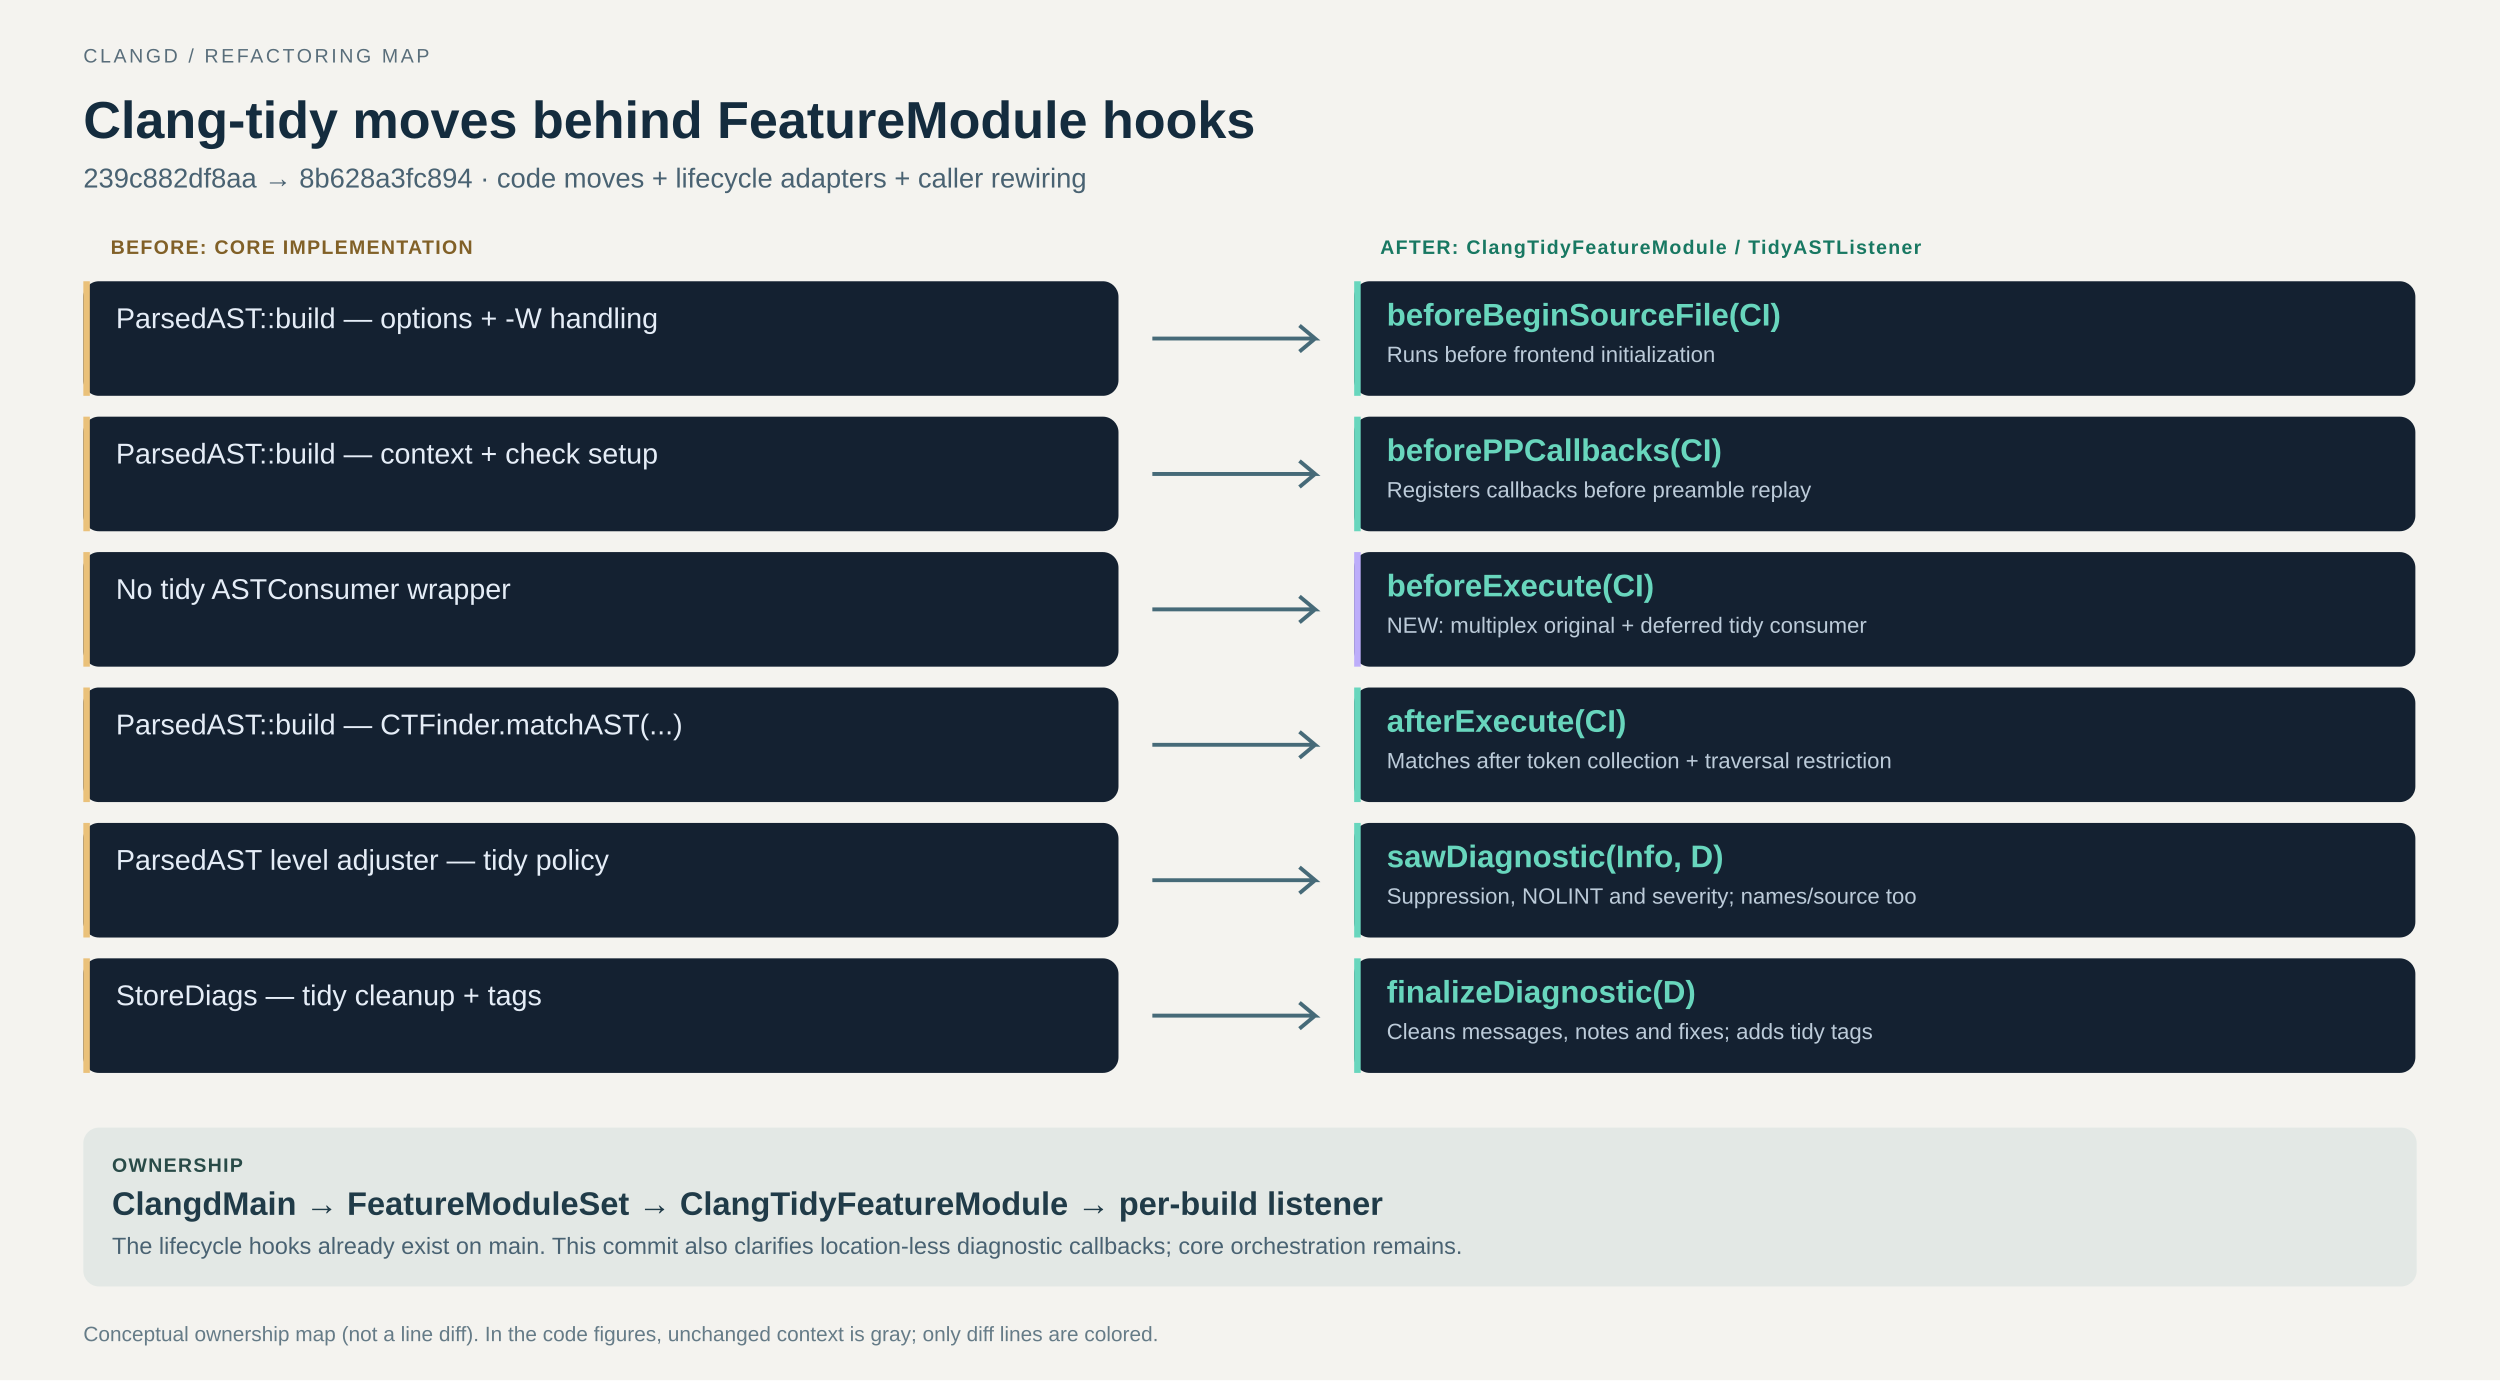
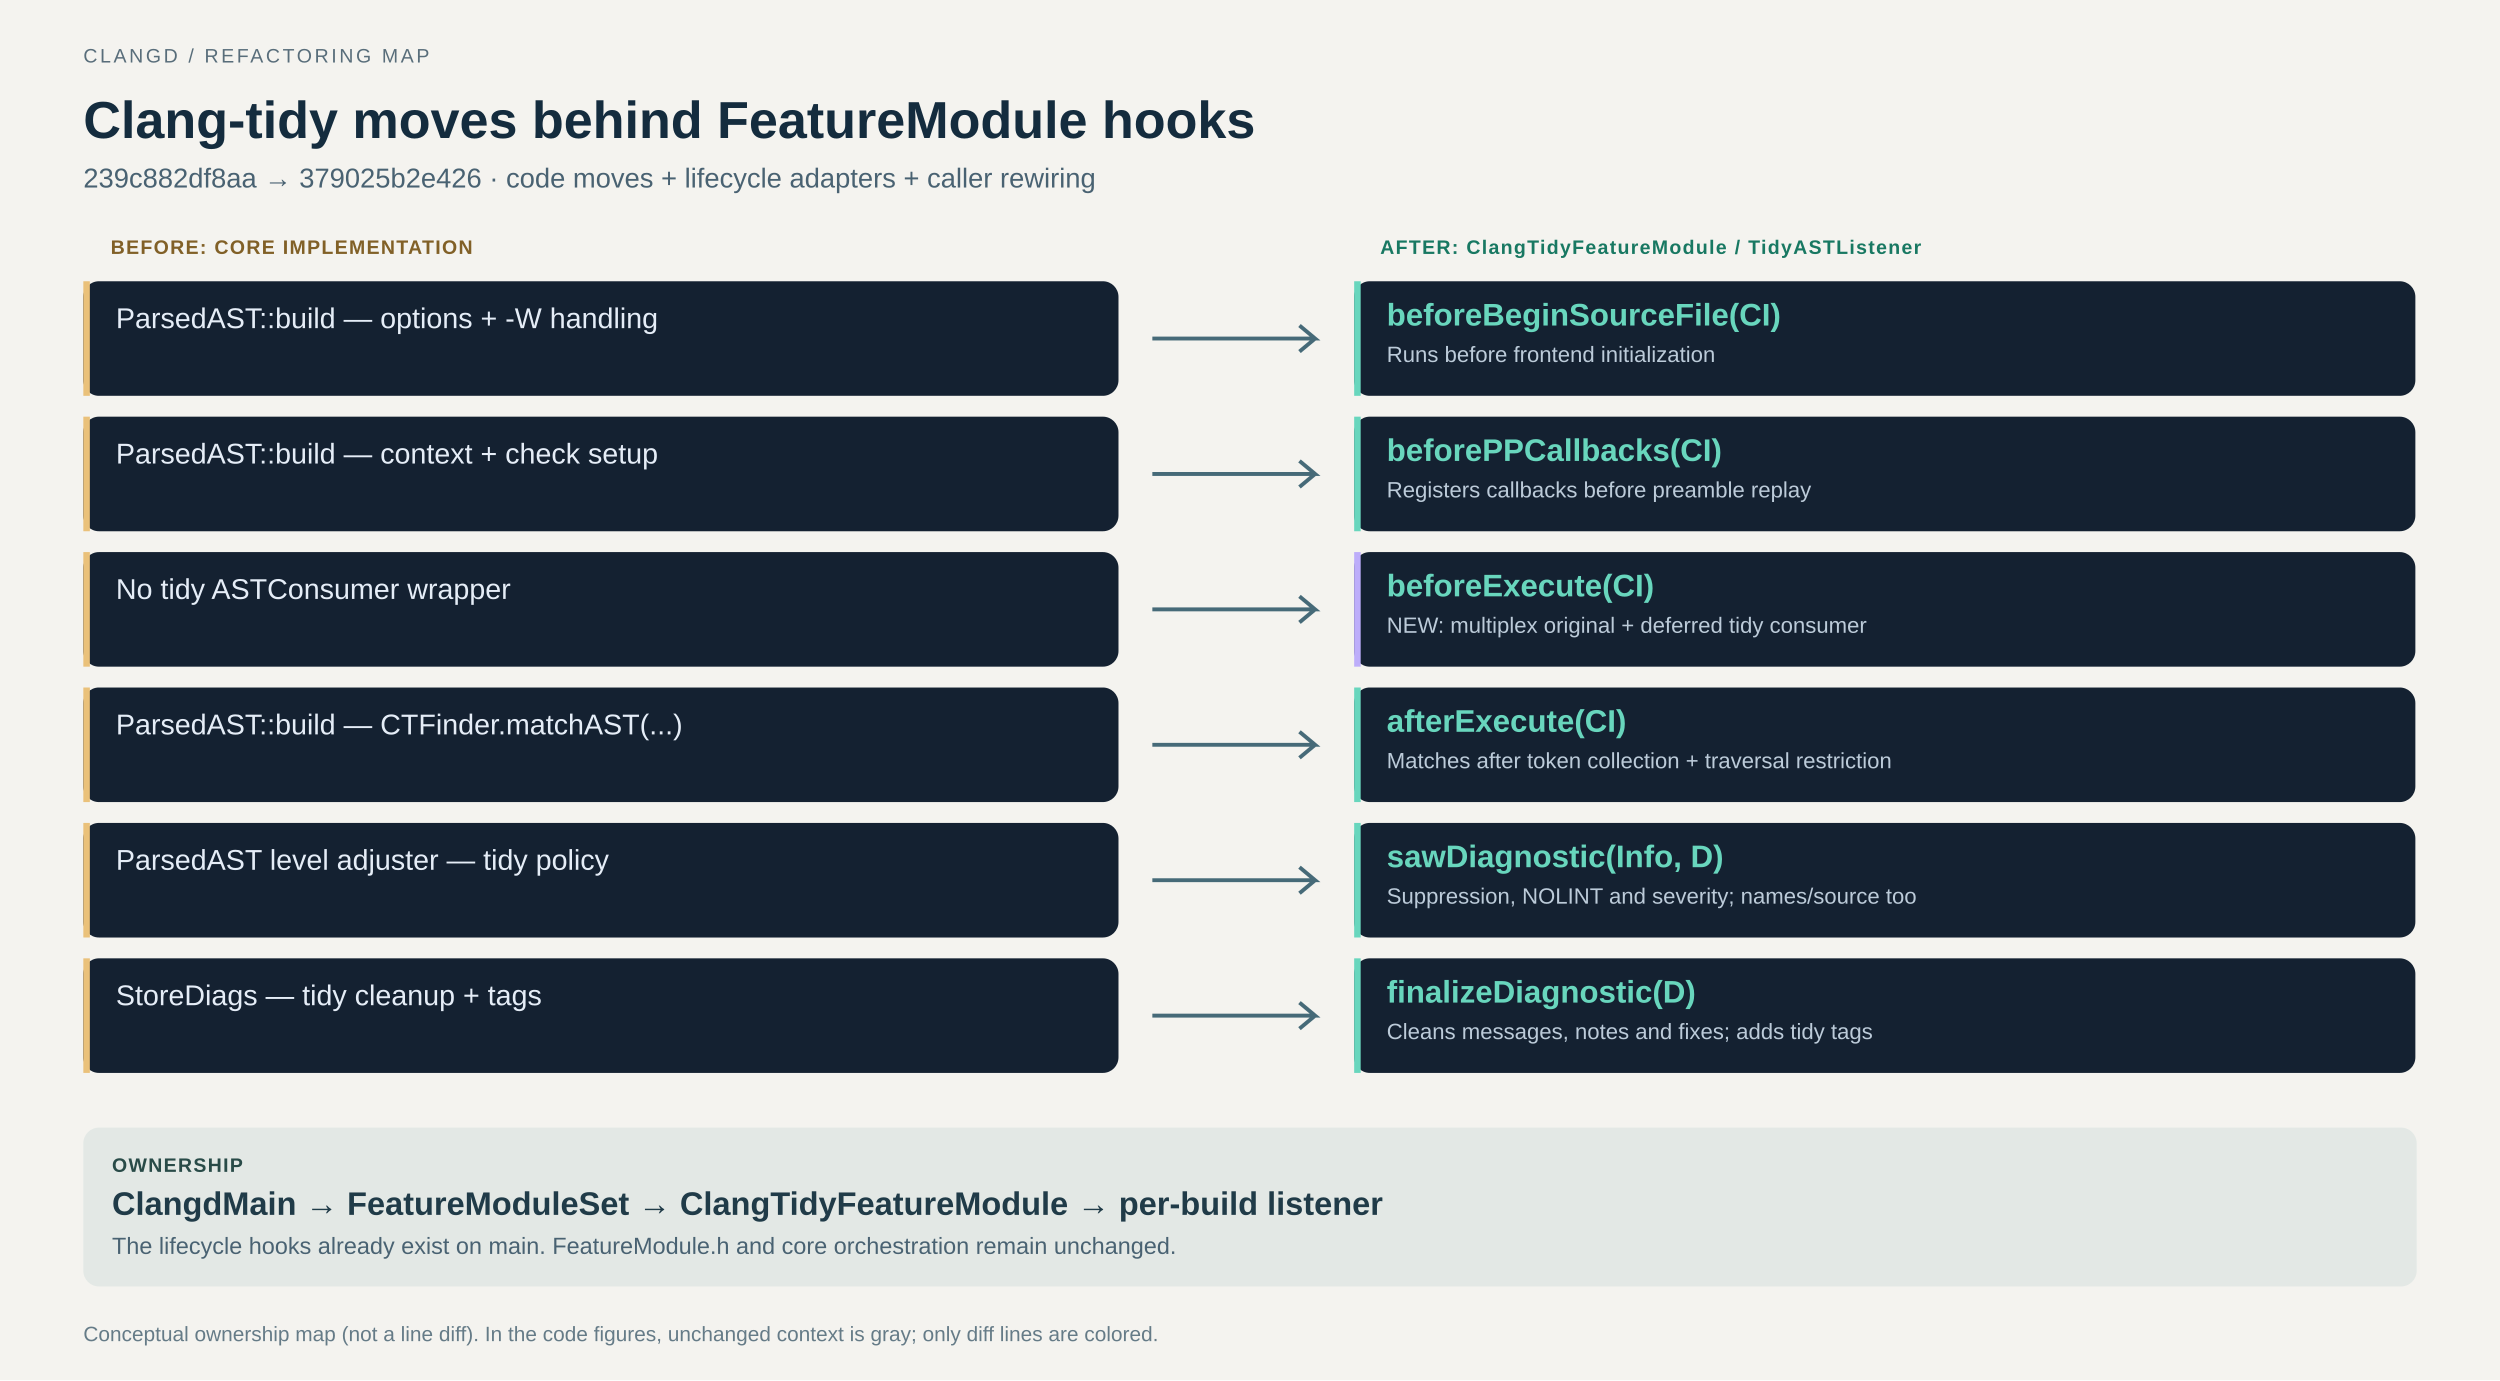
<svg xmlns="http://www.w3.org/2000/svg" width="1920" height="1060" viewBox="0 0 1920 1060">
  <rect x="0" y="0" width="1920" height="1060" rx="0" fill="#f4f3ef" />
  <text x="64" y="48" font-family="Arial,Helvetica,sans-serif" font-size="15" fill="#586d7a" letter-spacing="2">CLANGD / REFACTORING MAP</text>
  <text x="64" y="106" font-family="Arial,Helvetica,sans-serif" font-size="40" fill="#142c3e" font-weight="700">Clang-tidy moves behind FeatureModule hooks</text>
-   <text x="64" y="144" font-family="Arial,Helvetica,sans-serif" font-size="21" fill="#496272">239c882df8aa  →  8b628a3fc894   ·   code moves + lifecycle adapters + caller rewiring</text>
+   <text x="64" y="144" font-family="Arial,Helvetica,sans-serif" font-size="21" fill="#496272">239c882df8aa  →  379025b2e426   ·   code moves + lifecycle adapters + caller rewiring</text>
  <text x="85" y="195" font-family="Arial,Helvetica,sans-serif" font-size="15" fill="#816027" font-weight="700" letter-spacing="1">BEFORE: CORE IMPLEMENTATION</text>
  <text x="1060" y="195" font-family="Arial,Helvetica,sans-serif" font-size="15" fill="#187862" font-weight="700" letter-spacing="1">AFTER: ClangTidyFeatureModule / TidyASTListener</text>
  <rect x="64" y="216" width="795" height="88" rx="12" fill="#142131" />
  <rect x="1040" y="216" width="815" height="88" rx="12" fill="#142131" />
  <rect x="64" y="216" width="5" height="88" rx="0" fill="#eac17a" />
  <rect x="1040" y="216" width="5" height="88" rx="0" fill="#68d6bd" />
  <text x="89" y="252" font-family="Arial,Helvetica,sans-serif" font-size="22" fill="#e5edf7">ParsedAST::build — options + -W handling</text>
  <text x="1065" y="250" font-family="Arial,Helvetica,sans-serif" font-size="24" fill="#68d6bd" font-weight="700">beforeBeginSourceFile(CI)</text>
  <text x="1065" y="278" font-family="Arial,Helvetica,sans-serif" font-size="17" fill="#bccbd9">Runs before frontend initialization</text>
  <path d="M 885 260 H 1010 l -12 -10 m 12 10 l -12 10" fill="none" stroke="#466a78" stroke-width="3" />
  <rect x="64" y="320" width="795" height="88" rx="12" fill="#142131" />
  <rect x="1040" y="320" width="815" height="88" rx="12" fill="#142131" />
  <rect x="64" y="320" width="5" height="88" rx="0" fill="#eac17a" />
  <rect x="1040" y="320" width="5" height="88" rx="0" fill="#68d6bd" />
  <text x="89" y="356" font-family="Arial,Helvetica,sans-serif" font-size="22" fill="#e5edf7">ParsedAST::build — context + check setup</text>
  <text x="1065" y="354" font-family="Arial,Helvetica,sans-serif" font-size="24" fill="#68d6bd" font-weight="700">beforePPCallbacks(CI)</text>
  <text x="1065" y="382" font-family="Arial,Helvetica,sans-serif" font-size="17" fill="#bccbd9">Registers callbacks before preamble replay</text>
  <path d="M 885 364 H 1010 l -12 -10 m 12 10 l -12 10" fill="none" stroke="#466a78" stroke-width="3" />
  <rect x="64" y="424" width="795" height="88" rx="12" fill="#142131" />
  <rect x="1040" y="424" width="815" height="88" rx="12" fill="#142131" />
  <rect x="64" y="424" width="5" height="88" rx="0" fill="#eac17a" />
  <rect x="1040" y="424" width="5" height="88" rx="0" fill="#bdadfa" />
  <text x="89" y="460" font-family="Arial,Helvetica,sans-serif" font-size="22" fill="#e5edf7">No tidy ASTConsumer wrapper</text>
  <text x="1065" y="458" font-family="Arial,Helvetica,sans-serif" font-size="24" fill="#68d6bd" font-weight="700">beforeExecute(CI)</text>
  <text x="1065" y="486" font-family="Arial,Helvetica,sans-serif" font-size="17" fill="#bccbd9">NEW: multiplex original + deferred tidy consumer</text>
  <path d="M 885 468 H 1010 l -12 -10 m 12 10 l -12 10" fill="none" stroke="#466a78" stroke-width="3" />
  <rect x="64" y="528" width="795" height="88" rx="12" fill="#142131" />
  <rect x="1040" y="528" width="815" height="88" rx="12" fill="#142131" />
  <rect x="64" y="528" width="5" height="88" rx="0" fill="#eac17a" />
  <rect x="1040" y="528" width="5" height="88" rx="0" fill="#68d6bd" />
  <text x="89" y="564" font-family="Arial,Helvetica,sans-serif" font-size="22" fill="#e5edf7">ParsedAST::build — CTFinder.matchAST(...)</text>
  <text x="1065" y="562" font-family="Arial,Helvetica,sans-serif" font-size="24" fill="#68d6bd" font-weight="700">afterExecute(CI)</text>
  <text x="1065" y="590" font-family="Arial,Helvetica,sans-serif" font-size="17" fill="#bccbd9">Matches after token collection + traversal restriction</text>
  <path d="M 885 572 H 1010 l -12 -10 m 12 10 l -12 10" fill="none" stroke="#466a78" stroke-width="3" />
  <rect x="64" y="632" width="795" height="88" rx="12" fill="#142131" />
  <rect x="1040" y="632" width="815" height="88" rx="12" fill="#142131" />
  <rect x="64" y="632" width="5" height="88" rx="0" fill="#eac17a" />
  <rect x="1040" y="632" width="5" height="88" rx="0" fill="#68d6bd" />
  <text x="89" y="668" font-family="Arial,Helvetica,sans-serif" font-size="22" fill="#e5edf7">ParsedAST level adjuster — tidy policy</text>
  <text x="1065" y="666" font-family="Arial,Helvetica,sans-serif" font-size="24" fill="#68d6bd" font-weight="700">sawDiagnostic(Info, D)</text>
  <text x="1065" y="694" font-family="Arial,Helvetica,sans-serif" font-size="17" fill="#bccbd9">Suppression, NOLINT and severity; names/source too</text>
  <path d="M 885 676 H 1010 l -12 -10 m 12 10 l -12 10" fill="none" stroke="#466a78" stroke-width="3" />
  <rect x="64" y="736" width="795" height="88" rx="12" fill="#142131" />
  <rect x="1040" y="736" width="815" height="88" rx="12" fill="#142131" />
  <rect x="64" y="736" width="5" height="88" rx="0" fill="#eac17a" />
  <rect x="1040" y="736" width="5" height="88" rx="0" fill="#68d6bd" />
  <text x="89" y="772" font-family="Arial,Helvetica,sans-serif" font-size="22" fill="#e5edf7">StoreDiags — tidy cleanup + tags</text>
  <text x="1065" y="770" font-family="Arial,Helvetica,sans-serif" font-size="24" fill="#68d6bd" font-weight="700">finalizeDiagnostic(D)</text>
  <text x="1065" y="798" font-family="Arial,Helvetica,sans-serif" font-size="17" fill="#bccbd9">Cleans messages, notes and fixes; adds tidy tags</text>
  <path d="M 885 780 H 1010 l -12 -10 m 12 10 l -12 10" fill="none" stroke="#466a78" stroke-width="3" />
  <rect x="64" y="866" width="1792" height="122" rx="12" fill="#e3e8e5" />
  <text x="86" y="900" font-family="Arial,Helvetica,sans-serif" font-size="15" fill="#294b48" font-weight="700" letter-spacing="1">OWNERSHIP</text>
  <text x="86" y="933" font-family="Arial,Helvetica,sans-serif" font-size="25" fill="#203b48" font-weight="600">ClangdMain → FeatureModuleSet → ClangTidyFeatureModule → per-build listener</text>
-   <text x="86" y="963" font-family="Arial,Helvetica,sans-serif" font-size="18" fill="#496272">The lifecycle hooks already exist on main. This commit also clarifies location-less diagnostic callbacks; core orchestration remains.</text>
+   <text x="86" y="963" font-family="Arial,Helvetica,sans-serif" font-size="18" fill="#496272">The lifecycle hooks already exist on main. FeatureModule.h and core orchestration remain unchanged.</text>
  <text x="64" y="1030" font-family="Arial,Helvetica,sans-serif" font-size="16" fill="#657b87">Conceptual ownership map (not a line diff). In the code figures, unchanged context is gray; only diff lines are colored.</text>
</svg>
